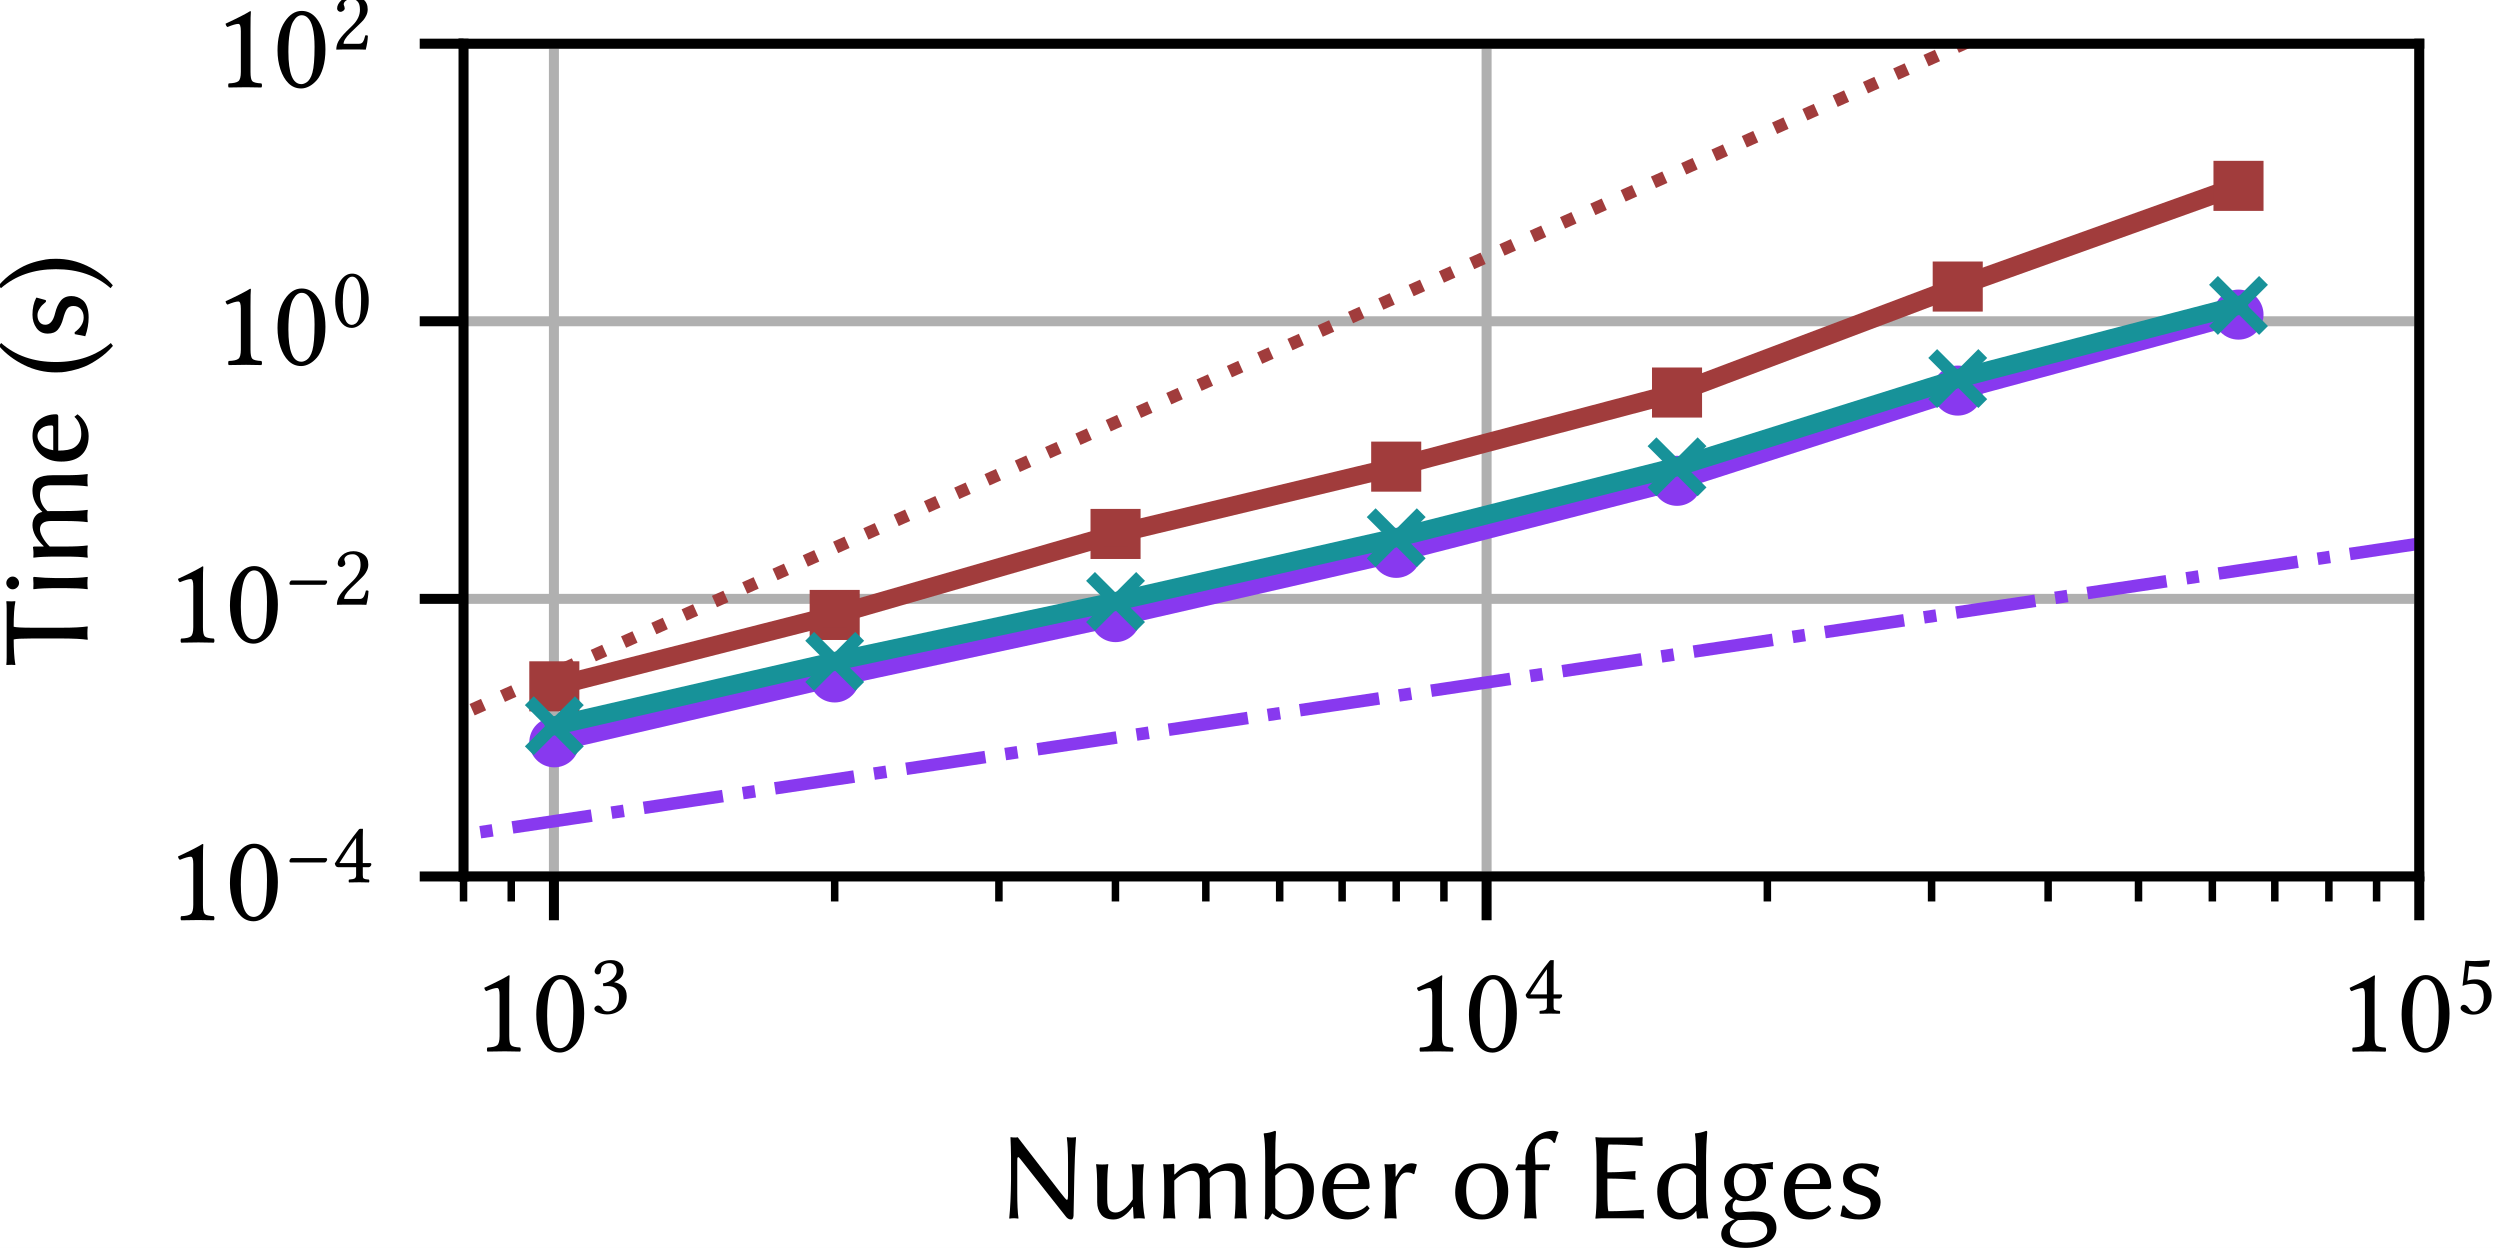
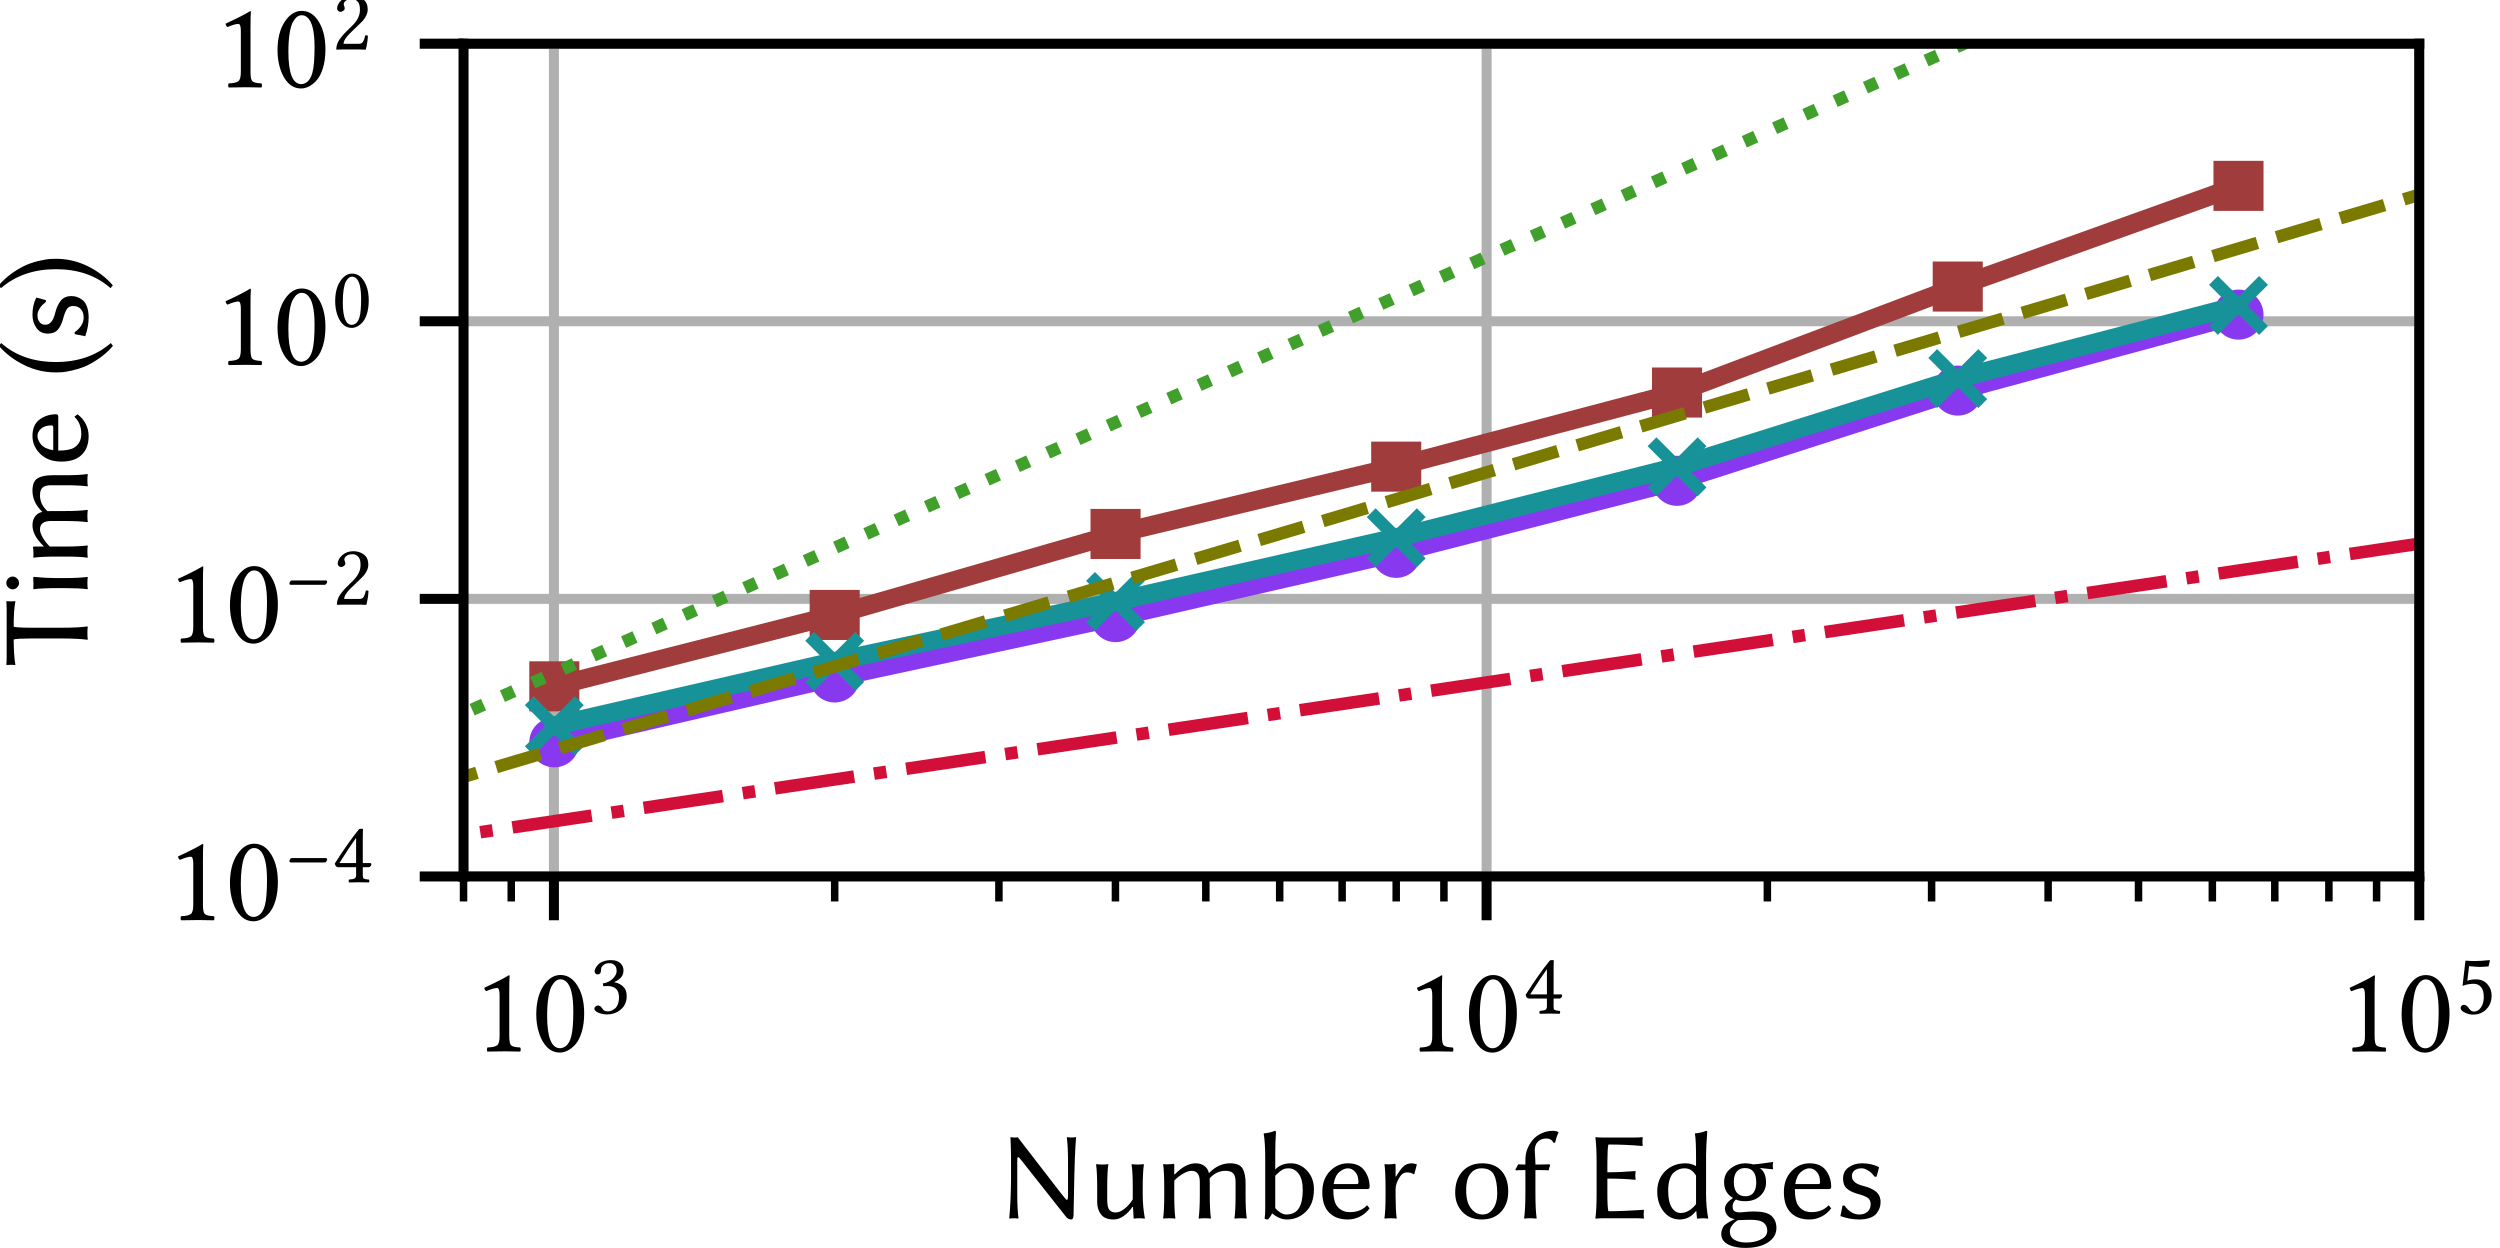
<svg xmlns="http://www.w3.org/2000/svg" xmlns:xlink="http://www.w3.org/1999/xlink" width="199.721pt" height="99.693pt" viewBox="0 0 199.721 99.693" version="1.1">
  <defs>
    <style type="text/css">*{stroke-linejoin: round; stroke-linecap: butt}</style>
  </defs>
  <g id="figure_1">
    <g id="patch_1">
      <path d="M 0 99.693  L 199.721 99.693  L 199.721 -0  L 0 -0  z " style="fill: #ffffff" />
    </g>
    <g id="axes_1">
      <g id="patch_2">
        <path d="M 37.031 70.019  L 193.271 70.019  L 193.271 3.491  L 37.031 3.491  z " style="fill: #ffffff" />
      </g>
      <g id="matplotlib.axis_1">
        <g id="xtick_1">
          <g id="line2d_1">
-             <path d="M 44.252 70.019  L 44.252 3.491  " clip-path="url(#pcf38dfd677)" style="fill: none; stroke: #b0b0b0; stroke-width: 0.8; stroke-linecap: square" />
+             <path d="M 44.252 70.019  L 44.252 3.491  " clip-path="url(#p98408d065e)" style="fill: none; stroke: #b0b0b0; stroke-width: 0.8; stroke-linecap: square" />
          </g>
          <g id="line2d_2">
            <defs>
-               <path id="m466ecb77aa" d="M 0 0  L 0 3.5  " style="stroke: #000000; stroke-width: 0.8" />
+               <path id="m0fe69862a0" d="M 0 0  L 0 3.5  " style="stroke: #000000; stroke-width: 0.8" />
            </defs>
            <g>
-               <use xlink:href="#m466ecb77aa" x="44.252" y="70.019" style="stroke: #000000; stroke-width: 0.8" />
+               <use xlink:href="#m0fe69862a0" x="44.252" y="70.019" style="stroke: #000000; stroke-width: 0.8" />
            </g>
          </g>
          <g id="text_1">
            <g transform="translate(37.80198 84.00222) scale(0.1 -0.1)">
              <defs>
                <path id="LinLibertine-31" d="M 1844 781  Q 1844 397 1942 305  Q 2041 213 2400 197  Q 2431 166 2431 89  Q 2431 13 2400 -13  Q 1759 0 1619 0  Q 1356 0 728 -13  Q 703 13 703 89  Q 703 166 728 197  Q 1100 209 1225 309  Q 1350 409 1350 781  L 1350 2869  Q 1350 3241 1222 3238  Q 1050 3238 666 3078  Q 588 3128 569 3250  Q 1466 3666 1825 3891  Q 1863 3891 1863 3859  Q 1844 3713 1844 3003  L 1844 781  z " transform="scale(0.015625)" />
                <path id="LinLibertine-30" d="M 1484 3681  Q 1363 3681 1255 3603  Q 1147 3525 1040 3340  Q 934 3156 870 2762  Q 806 2369 806 1813  Q 806 163 1466 159  Q 1522 159 1586 178  Q 1650 197 1737 251  Q 1825 306 1904 431  Q 1984 556 2034 744  Q 2144 1141 2144 2059  Q 2144 3256 1772 3572  Q 1650 3681 1484 3681  z M 1459 -63  Q 1078 -63 809 206  Q 547 466 398 916  Q 250 1366 250 1881  Q 250 2791 617 3347  Q 984 3903 1484 3903  Q 1953 3903 2266 3488  Q 2700 2913 2700 1941  Q 2700 1409 2578 998  Q 2456 588 2262 367  Q 2069 147 1862 42  Q 1656 -63 1459 -63  z " transform="scale(0.015625)" />
                <path id="LinLibertine-33" d="M 1375 3681  Q 1259 3681 1139 3648  Q 1019 3616 894 3497  Q 769 3378 769 3194  Q 769 2863 519 2859  Q 416 2859 358 2931  Q 300 3003 300 3078  Q 300 3175 361 3300  Q 422 3425 550 3569  Q 678 3713 931 3808  Q 1184 3903 1509 3903  Q 1963 3903 2209 3653  Q 2409 3450 2409 3147  Q 2409 2878 2259 2676  Q 2109 2475 1734 2297  L 1741 2284  Q 2100 2228 2372 1984  Q 2644 1741 2644 1275  Q 2644 666 2220 301  Q 1797 -63 1203 -63  Q 884 -63 582 60  Q 281 184 281 366  Q 281 444 367 516  Q 453 588 550 588  Q 703 588 825 422  Q 831 416 854 381  Q 878 347 887 333  Q 897 319 919 291  Q 941 263 959 250  Q 978 238 1014 214  Q 1050 191 1087 181  Q 1125 172 1176 165  Q 1228 159 1288 159  Q 1391 159 1508 204  Q 1625 250 1762 348  Q 1900 447 1990 665  Q 2081 884 2081 1184  Q 2081 2009 1241 2009  Q 1044 2009 934 1997  L 903 2203  Q 1347 2266 1628 2548  Q 1909 2831 1909 3103  Q 1909 3394 1756 3537  Q 1603 3681 1375 3681  z " transform="scale(0.015625)" />
              </defs>
              <use xlink:href="#LinLibertine-31" transform="translate(0 0.134375)" />
              <use xlink:href="#LinLibertine-30" transform="translate(46.48438 0.134375)" />
              <use xlink:href="#LinLibertine-33" transform="translate(93.72316 30.31094) scale(0.7)" />
            </g>
          </g>
        </g>
        <g id="xtick_2">
          <g id="line2d_3">
-             <path d="M 118.762 70.019  L 118.762 3.491  " clip-path="url(#pcf38dfd677)" style="fill: none; stroke: #b0b0b0; stroke-width: 0.8; stroke-linecap: square" />
+             <path d="M 118.762 70.019  L 118.762 3.491  " clip-path="url(#p98408d065e)" style="fill: none; stroke: #b0b0b0; stroke-width: 0.8; stroke-linecap: square" />
          </g>
          <g id="line2d_4">
            <g>
-               <use xlink:href="#m466ecb77aa" x="118.762" y="70.019" style="stroke: #000000; stroke-width: 0.8" />
+               <use xlink:href="#m0fe69862a0" x="118.762" y="70.019" style="stroke: #000000; stroke-width: 0.8" />
            </g>
          </g>
          <g id="text_2">
            <g transform="translate(112.3116 84.00222) scale(0.1 -0.1)">
              <defs>
                <path id="LinLibertine-34" d="M 1734 3244  Q 1247 2578 513 1403  L 1734 1403  L 1734 3244  z M 2753 1403  Q 2850 1403 2847 1300  Q 2847 1244 2786 1172  Q 2725 1100 2663 1100  L 2222 1100  L 2222 513  Q 2222 409 2237 348  Q 2253 288 2320 259  Q 2388 231 2425 225  Q 2463 219 2603 203  Q 2647 197 2669 197  Q 2700 166 2700 89  Q 2700 13 2669 -13  Q 2259 0 1972 0  Q 1625 0 1216 -13  Q 1191 13 1191 89  Q 1191 166 1216 197  Q 1559 222 1644 291  Q 1734 363 1734 513  L 1734 1100  L 428 1100  Q 231 1100 178 1369  Q 1169 2925 1913 3834  Q 1969 3906 2016 3903  L 2222 3903  L 2234 3891  Q 2222 3834 2222 3272  L 2222 1403  L 2753 1403  z " transform="scale(0.015625)" />
              </defs>
              <use xlink:href="#LinLibertine-31" transform="translate(0 0.101562)" />
              <use xlink:href="#LinLibertine-30" transform="translate(46.48438 0.101562)" />
              <use xlink:href="#LinLibertine-34" transform="translate(93.72316 30.27812) scale(0.7)" />
            </g>
          </g>
        </g>
        <g id="xtick_3">
          <g id="line2d_5">
-             <path d="M 193.271 70.019  L 193.271 3.491  " clip-path="url(#pcf38dfd677)" style="fill: none; stroke: #b0b0b0; stroke-width: 0.8; stroke-linecap: square" />
+             <path d="M 193.271 70.019  L 193.271 3.491  " clip-path="url(#p98408d065e)" style="fill: none; stroke: #b0b0b0; stroke-width: 0.8; stroke-linecap: square" />
          </g>
          <g id="line2d_6">
            <g>
-               <use xlink:href="#m466ecb77aa" x="193.271" y="70.019" style="stroke: #000000; stroke-width: 0.8" />
+               <use xlink:href="#m0fe69862a0" x="193.271" y="70.019" style="stroke: #000000; stroke-width: 0.8" />
            </g>
          </g>
          <g id="text_3">
            <g transform="translate(186.8212 84.00222) scale(0.1 -0.1)">
              <defs>
                <path id="LinLibertine-35" d="M 2041 1209  Q 2041 1709 1836 1945  Q 1631 2181 1300 2181  Q 897 2181 488 2028  L 703 3872  Q 1075 3841 1394 3841  Q 1778 3841 2444 3909  L 2491 3884  L 2388 3450  Q 1997 3413 1716 3413  Q 1497 3413 966 3469  L 838 2400  Q 1100 2503 1466 2503  Q 1984 2503 2298 2158  Q 2613 1813 2613 1325  Q 2613 716 2231 322  Q 1850 -72 1253 -72  Q 959 -72 653 76  Q 347 225 347 409  Q 347 506 420 576  Q 494 647 588 647  Q 759 647 916 441  Q 922 428 953 387  Q 984 347 998 326  Q 1013 306 1044 275  Q 1075 244 1100 228  Q 1125 213 1164 189  Q 1203 166 1245 159  Q 1288 153 1338 153  Q 1631 153 1836 458  Q 2041 763 2041 1209  z " transform="scale(0.015625)" />
              </defs>
              <use xlink:href="#LinLibertine-31" transform="translate(0 0.06875)" />
              <use xlink:href="#LinLibertine-30" transform="translate(46.48438 0.06875)" />
              <use xlink:href="#LinLibertine-35" transform="translate(93.72316 30.24531) scale(0.7)" />
            </g>
          </g>
        </g>
        <g id="xtick_4">
          <g id="line2d_7">
            <defs>
-               <path id="m921c4e0aee" d="M 0 0  L 0 2  " style="stroke: #000000; stroke-width: 0.6" />
+               <path id="me99f7e8162" d="M 0 0  L 0 2  " style="stroke: #000000; stroke-width: 0.6" />
            </defs>
            <g>
-               <use xlink:href="#m921c4e0aee" x="37.031" y="70.019" style="stroke: #000000; stroke-width: 0.6" />
+               <use xlink:href="#me99f7e8162" x="37.031" y="70.019" style="stroke: #000000; stroke-width: 0.6" />
            </g>
          </g>
        </g>
        <g id="xtick_5">
          <g id="line2d_8">
            <g>
-               <use xlink:href="#m921c4e0aee" x="40.843" y="70.019" style="stroke: #000000; stroke-width: 0.6" />
+               <use xlink:href="#me99f7e8162" x="40.843" y="70.019" style="stroke: #000000; stroke-width: 0.6" />
            </g>
          </g>
        </g>
        <g id="xtick_6">
          <g id="line2d_9">
            <g>
-               <use xlink:href="#m921c4e0aee" x="66.682" y="70.019" style="stroke: #000000; stroke-width: 0.6" />
+               <use xlink:href="#me99f7e8162" x="66.682" y="70.019" style="stroke: #000000; stroke-width: 0.6" />
            </g>
          </g>
        </g>
        <g id="xtick_7">
          <g id="line2d_10">
            <g>
-               <use xlink:href="#m921c4e0aee" x="79.802" y="70.019" style="stroke: #000000; stroke-width: 0.6" />
+               <use xlink:href="#me99f7e8162" x="79.802" y="70.019" style="stroke: #000000; stroke-width: 0.6" />
            </g>
          </g>
        </g>
        <g id="xtick_8">
          <g id="line2d_11">
            <g>
-               <use xlink:href="#m921c4e0aee" x="89.111" y="70.019" style="stroke: #000000; stroke-width: 0.6" />
+               <use xlink:href="#me99f7e8162" x="89.111" y="70.019" style="stroke: #000000; stroke-width: 0.6" />
            </g>
          </g>
        </g>
        <g id="xtick_9">
          <g id="line2d_12">
            <g>
-               <use xlink:href="#m921c4e0aee" x="96.332" y="70.019" style="stroke: #000000; stroke-width: 0.6" />
+               <use xlink:href="#me99f7e8162" x="96.332" y="70.019" style="stroke: #000000; stroke-width: 0.6" />
            </g>
          </g>
        </g>
        <g id="xtick_10">
          <g id="line2d_13">
            <g>
-               <use xlink:href="#m921c4e0aee" x="102.232" y="70.019" style="stroke: #000000; stroke-width: 0.6" />
+               <use xlink:href="#me99f7e8162" x="102.232" y="70.019" style="stroke: #000000; stroke-width: 0.6" />
            </g>
          </g>
        </g>
        <g id="xtick_11">
          <g id="line2d_14">
            <g>
-               <use xlink:href="#m921c4e0aee" x="107.22" y="70.019" style="stroke: #000000; stroke-width: 0.6" />
+               <use xlink:href="#me99f7e8162" x="107.22" y="70.019" style="stroke: #000000; stroke-width: 0.6" />
            </g>
          </g>
        </g>
        <g id="xtick_12">
          <g id="line2d_15">
            <g>
-               <use xlink:href="#m921c4e0aee" x="111.541" y="70.019" style="stroke: #000000; stroke-width: 0.6" />
+               <use xlink:href="#me99f7e8162" x="111.541" y="70.019" style="stroke: #000000; stroke-width: 0.6" />
            </g>
          </g>
        </g>
        <g id="xtick_13">
          <g id="line2d_16">
            <g>
-               <use xlink:href="#m921c4e0aee" x="115.352" y="70.019" style="stroke: #000000; stroke-width: 0.6" />
+               <use xlink:href="#me99f7e8162" x="115.352" y="70.019" style="stroke: #000000; stroke-width: 0.6" />
            </g>
          </g>
        </g>
        <g id="xtick_14">
          <g id="line2d_17">
            <g>
-               <use xlink:href="#m921c4e0aee" x="141.191" y="70.019" style="stroke: #000000; stroke-width: 0.6" />
+               <use xlink:href="#me99f7e8162" x="141.191" y="70.019" style="stroke: #000000; stroke-width: 0.6" />
            </g>
          </g>
        </g>
        <g id="xtick_15">
          <g id="line2d_18">
            <g>
-               <use xlink:href="#m921c4e0aee" x="154.312" y="70.019" style="stroke: #000000; stroke-width: 0.6" />
+               <use xlink:href="#me99f7e8162" x="154.312" y="70.019" style="stroke: #000000; stroke-width: 0.6" />
            </g>
          </g>
        </g>
        <g id="xtick_16">
          <g id="line2d_19">
            <g>
-               <use xlink:href="#m921c4e0aee" x="163.621" y="70.019" style="stroke: #000000; stroke-width: 0.6" />
+               <use xlink:href="#me99f7e8162" x="163.621" y="70.019" style="stroke: #000000; stroke-width: 0.6" />
            </g>
          </g>
        </g>
        <g id="xtick_17">
          <g id="line2d_20">
            <g>
-               <use xlink:href="#m921c4e0aee" x="170.842" y="70.019" style="stroke: #000000; stroke-width: 0.6" />
+               <use xlink:href="#me99f7e8162" x="170.842" y="70.019" style="stroke: #000000; stroke-width: 0.6" />
            </g>
          </g>
        </g>
        <g id="xtick_18">
          <g id="line2d_21">
            <g>
-               <use xlink:href="#m921c4e0aee" x="176.741" y="70.019" style="stroke: #000000; stroke-width: 0.6" />
+               <use xlink:href="#me99f7e8162" x="176.741" y="70.019" style="stroke: #000000; stroke-width: 0.6" />
            </g>
          </g>
        </g>
        <g id="xtick_19">
          <g id="line2d_22">
            <g>
-               <use xlink:href="#m921c4e0aee" x="181.73" y="70.019" style="stroke: #000000; stroke-width: 0.6" />
+               <use xlink:href="#me99f7e8162" x="181.73" y="70.019" style="stroke: #000000; stroke-width: 0.6" />
            </g>
          </g>
        </g>
        <g id="xtick_20">
          <g id="line2d_23">
            <g>
-               <use xlink:href="#m921c4e0aee" x="186.051" y="70.019" style="stroke: #000000; stroke-width: 0.6" />
+               <use xlink:href="#me99f7e8162" x="186.051" y="70.019" style="stroke: #000000; stroke-width: 0.6" />
            </g>
          </g>
        </g>
        <g id="xtick_21">
          <g id="line2d_24">
            <g>
-               <use xlink:href="#m921c4e0aee" x="189.862" y="70.019" style="stroke: #000000; stroke-width: 0.6" />
+               <use xlink:href="#me99f7e8162" x="189.862" y="70.019" style="stroke: #000000; stroke-width: 0.6" />
            </g>
          </g>
        </g>
        <g id="text_4">
          <g transform="translate(79.645 97.32409) scale(0.1 -0.1)">
            <defs>
              <path id="LinBiolinum-4e" d="M 691 4128  L 703 4147  Q 753 4128 972 4128  Q 972 4128 1063 4141  L 3256 1300  Q 3513 969 3559 947  Q 3606 925 3622 1006  Q 3631 1053 3634 1141  L 3634 2847  Q 3634 3672 3572 4128  L 3584 4147  Q 3700 4128 3808 4128  Q 3916 4128 4031 4147  L 4044 4128  Q 4006 3628 3984 3081  Q 3963 2534 3956 2173  Q 3950 1813 3936 1147  Q 3922 481 3916 134  Q 3903 -63 3794 -63  Q 3634 -63 3519 91  L 1288 2913  Q 1191 3041 1145 3089  Q 1100 3138 1072 3120  Q 1044 3103 1041 3039  Q 1038 2975 1038 2809  L 1038 1281  Q 1038 456 1100 0  L 1088 -19  Q 972 0 864 0  Q 756 0 641 -19  L 628 0  Q 706 744 720 1991  Q 734 3238 691 4128  z " transform="scale(0.015625)" />
              <path id="LinBiolinum-75" d="M 2338 588  Q 2159 313 1901 125  Q 1644 -63 1369 -63  Q 928 -63 729 192  Q 531 447 531 825  L 531 1594  Q 531 2338 475 2747  L 488 2766  Q 603 2747 787 2747  Q 972 2747 1088 2766  L 1100 2747  Q 1044 2363 1044 1594  L 1044 959  Q 1044 556 1156 425  Q 1269 294 1472 294  Q 1697 294 1942 495  Q 2188 697 2350 966  L 2350 1594  Q 2350 2322 2291 2747  L 2303 2766  Q 2419 2747 2605 2747  Q 2791 2747 2906 2766  L 2919 2747  Q 2863 2363 2859 1594  L 2859 1228  Q 2859 581 2969 0  L 2956 -19  Q 2828 0 2672 0  Q 2566 0 2419 -19  Q 2394 -19 2394 0  L 2363 569  L 2338 588  z " transform="scale(0.015625)" />
              <path id="LinBiolinum-6d" d="M 1038 2253  L 1056 2234  Q 1600 2809 2131 2809  Q 2400 2809 2583 2671  Q 2766 2534 2809 2303  Q 3291 2809 3891 2809  Q 4366 2809 4525 2550  Q 4684 2291 4684 1791  L 4684 1153  Q 4684 409 4744 0  L 4728 -19  Q 4613 0 4428 0  Q 4244 0 4128 -19  L 4116 0  Q 4172 391 4172 1153  L 4172 1856  Q 4172 2169 4050 2297  Q 3928 2425 3659 2425  Q 3191 2425 2847 2041  Q 2853 1963 2853 1797  L 2853 1153  Q 2853 409 2913 0  L 2900 -19  Q 2784 0 2598 0  Q 2413 0 2297 -19  L 2284 0  Q 2341 391 2344 1153  L 2344 1856  Q 2344 2425 1919 2425  Q 1747 2425 1503 2287  Q 1259 2150 1038 1925  L 1038 1153  Q 1038 409 1094 0  L 1081 -19  Q 966 0 780 0  Q 594 0 481 -19  L 469 0  Q 525 391 525 1153  L 525 1503  Q 525 2388 469 2747  L 481 2766  Q 763 2741 997 2784  Q 1034 2784 1038 2719  L 1038 2253  z " transform="scale(0.015625)" />
              <path id="LinBiolinum-62" d="M 1038 519  Q 1141 391 1300 291  Q 1459 191 1600 191  Q 2041 191 2242 505  Q 2444 819 2444 1434  Q 2444 1997 2236 2275  Q 2028 2553 1709 2553  Q 1525 2553 1383 2467  Q 1241 2381 1038 2175  L 1038 519  z M 1038 3200  L 1038 2491  Q 1331 2809 1838 2809  Q 2319 2809 2667 2431  Q 3016 2053 3016 1484  Q 3016 728 2602 332  Q 2188 -63 1638 -63  Q 1247 -63 884 250  Q 781 59 672 -63  Q 544 -63 494 -13  Q 525 153 525 469  L 525 3084  Q 525 3891 447 4319  L 459 4341  Q 747 4359 1019 4469  Q 1075 4469 1075 4403  Q 1038 3903 1038 3200  z " transform="scale(0.015625)" />
              <path id="LinBiolinum-65" d="M 800 1747  L 1978 1747  Q 2069 1747 2069 1838  Q 2069 2178 1905 2365  Q 1741 2553 1530 2553  Q 1319 2553 1095 2370  Q 872 2188 800 1747  z M 2509 666  L 2638 506  Q 2453 250 2158 93  Q 1863 -63 1522 -63  Q 856 -63 506 359  Q 219 706 219 1338  Q 219 2009 612 2409  Q 1006 2809 1528 2809  Q 2103 2809 2370 2445  Q 2638 2081 2638 1600  Q 2638 1491 2522 1491  L 781 1491  Q 781 922 934 678  Q 1166 313 1631 313  Q 2184 313 2509 666  z " transform="scale(0.015625)" />
              <path id="LinBiolinum-72" d="M 1069 2138  L 1088 2125  Q 1313 2509 1481 2659  Q 1650 2809 1900 2809  Q 1978 2809 2131 2766  L 2156 2741  L 2028 2266  L 1978 2253  Q 1881 2344 1644 2344  Q 1431 2344 1288 2119  Q 1069 1788 1069 1484  L 1069 1153  Q 1069 438 1125 0  L 1113 -19  Q 997 0 812 0  Q 628 0 513 -19  L 500 0  Q 556 397 556 1153  L 556 1503  Q 556 2388 500 2747  L 513 2766  Q 794 2741 1031 2784  Q 1069 2784 1069 2719  L 1069 2138  z " transform="scale(0.015625)" />
              <path id="LinBiolinum-20" transform="scale(0.015625)" />
              <path id="LinBiolinum-6f" d="M 244 1313  Q 244 1991 620 2400  Q 997 2809 1625 2809  Q 2266 2809 2611 2421  Q 2956 2034 2956 1369  Q 2956 728 2592 332  Q 2228 -63 1600 -63  Q 978 -63 611 328  Q 244 719 244 1313  z M 1581 2553  Q 1300 2553 1117 2381  Q 934 2209 870 1968  Q 806 1728 806 1422  Q 806 1134 870 878  Q 934 622 1139 406  Q 1344 191 1656 191  Q 1975 191 2184 492  Q 2394 794 2394 1253  Q 2394 1900 2225 2226  Q 2056 2553 1581 2553  z " transform="scale(0.015625)" />
              <path id="LinBiolinum-66" d="M 634 2747  L 634 2994  Q 634 3531 984 3975  Q 1163 4206 1448 4337  Q 1734 4469 2034 4469  Q 2219 4469 2322 4403  L 2328 4384  Q 2231 4194 2150 3859  L 2081 3853  Q 1959 4078 1709 4078  Q 1434 4078 1273 3914  Q 1113 3750 1113 3481  Q 1113 3438 1130 3184  Q 1147 2931 1147 2803  L 1147 2747  L 1422 2747  Q 1600 2747 1869 2759  L 1900 2713  Q 1850 2584 1825 2450  Q 1697 2463 1363 2463  L 1147 2463  L 1147 1275  Q 1147 431 1209 0  L 1197 -19  Q 1081 0 889 0  Q 697 0 581 -19  L 569 0  Q 631 403 634 1275  L 634 2463  L 628 2463  Q 334 2463 153 2450  L 122 2497  Q 213 2638 263 2759  Q 359 2747 634 2747  z " transform="scale(0.015625)" />
              <path id="LinBiolinum-45" d="M 1216 1281  Q 1216 531 1269 359  Q 1653 359 2103 378  Q 2553 397 2813 416  L 3072 434  L 3084 409  Q 3072 306 3072 197  Q 3072 178 3084 0  L 3072 -19  Q 2919 0 2688 0  L 941 0  L 609 -19  L 603 0  Q 666 434 666 1281  L 666 2847  Q 666 3672 603 4128  L 616 4147  Q 725 4128 941 4128  L 2625 4128  Q 2856 4128 3009 4147  L 3022 4128  Q 3009 3950 3009 3886  Q 3009 3822 3022 3719  L 3009 3694  Q 2125 3772 1269 3769  Q 1219 3597 1216 2847  L 1216 2350  Q 1888 2350 2644 2413  L 2663 2394  Q 2644 2303 2644 2189  Q 2644 2075 2663 1984  L 2644 1966  Q 2009 2028 1216 2028  L 1216 1281  z " transform="scale(0.015625)" />
              <path id="LinBiolinum-64" d="M 2309 722  L 2309 2181  Q 2188 2372 2053 2462  Q 1919 2553 1703 2553  Q 1569 2553 1441 2504  Q 1313 2456 1178 2345  Q 1044 2234 964 1993  Q 884 1753 884 1416  Q 884 847 1062 558  Q 1241 269 1522 269  Q 1950 269 2309 722  z M 2309 372  Q 1969 -63 1484 -63  Q 972 -63 648 350  Q 325 763 325 1363  Q 325 2009 733 2409  Q 1141 2809 1772 2809  Q 2059 2809 2309 2669  L 2309 3084  Q 2309 4000 2253 4319  L 2266 4341  Q 2553 4359 2822 4469  Q 2878 4469 2881 4403  Q 2825 3694 2822 3200  L 2822 1228  Q 2822 581 2931 0  L 2919 -19  Q 2791 0 2634 0  Q 2559 0 2413 -19  Q 2356 -19 2356 0  L 2322 372  L 2309 372  z " transform="scale(0.015625)" />
              <path id="LinBiolinum-67" d="M 647 -666  Q 647 -966 886 -1103  Q 1125 -1241 1484 -1241  Q 1925 -1241 2242 -1081  Q 2559 -922 2559 -647  Q 2559 -334 2309 -184  Q 2125 -75 1631 -78  Q 1600 -78 1386 -87  Q 1172 -97 1063 -97  Q 891 -194 769 -353  Q 647 -513 647 -666  z M 2497 1825  Q 2497 1428 2205 1150  Q 1913 872 1434 872  Q 1128 872 959 959  Q 788 813 788 603  Q 788 419 886 359  Q 984 300 1159 300  Q 1166 300 1344 313  Q 1588 344 1856 347  Q 2509 347 2759 134  Q 3028 -97 3028 -500  Q 3028 -953 2598 -1234  Q 2169 -1516 1434 -1516  Q 891 -1516 548 -1334  Q 206 -1153 206 -794  Q 206 -597 353 -372  Q 634 -153 897 -47  Q 650 -3 523 147  Q 397 297 397 506  Q 397 756 806 1038  Q 353 1300 353 1838  Q 353 2284 689 2546  Q 1025 2809 1441 2809  Q 1656 2809 1831 2753  Q 2103 2769 2422 2817  Q 2741 2866 2841 2875  L 2859 2853  Q 2841 2763 2841 2688  Q 2841 2613 2859 2522  L 2841 2503  Q 2244 2566 2175 2569  Q 2497 2356 2497 1825  z M 1997 1819  Q 1997 2569 1416 2566  Q 1141 2566 995 2380  Q 850 2194 850 1869  Q 850 1125 1453 1125  Q 1728 1125 1862 1315  Q 1997 1506 1997 1819  z " transform="scale(0.015625)" />
              <path id="LinBiolinum-73" d="M 319 647  L 416 653  Q 747 194 1172 191  Q 1434 191 1596 333  Q 1759 475 1759 722  Q 1759 941 1603 1047  Q 1447 1153 1113 1241  Q 753 1338 550 1511  Q 347 1684 347 2028  Q 347 2400 634 2604  Q 922 2809 1313 2809  Q 1806 2809 2175 2619  L 2188 2597  L 2059 2125  L 1972 2119  Q 1850 2259 1792 2320  Q 1734 2381 1587 2467  Q 1441 2553 1288 2553  Q 1075 2553 937 2448  Q 800 2344 800 2150  Q 800 1791 1394 1650  Q 1791 1553 2028 1362  Q 2266 1172 2266 813  Q 2266 666 2217 525  Q 2169 384 2058 243  Q 1947 103 1719 20  Q 1491 -63 1178 -63  Q 703 -63 213 109  L 319 647  z " transform="scale(0.015625)" />
            </defs>
            <use xlink:href="#LinBiolinum-4e" />
            <use xlink:href="#LinBiolinum-75" transform="translate(71.77734 0)" />
            <use xlink:href="#LinBiolinum-6d" transform="translate(125.4395 0)" />
            <use xlink:href="#LinBiolinum-62" transform="translate(206.1035 0)" />
            <use xlink:href="#LinBiolinum-65" transform="translate(256.4941 0)" />
            <use xlink:href="#LinBiolinum-72" transform="translate(301.7578 0)" />
            <use xlink:href="#LinBiolinum-20" transform="translate(337.2559 0)" />
            <use xlink:href="#LinBiolinum-6f" transform="translate(362.2559 0)" />
            <use xlink:href="#LinBiolinum-66" transform="translate(412.2559 0)" />
            <use xlink:href="#LinBiolinum-20" transform="translate(443.6523 0)" />
            <use xlink:href="#LinBiolinum-45" transform="translate(468.6523 0)" />
            <use xlink:href="#LinBiolinum-64" transform="translate(522.4121 0)" />
            <use xlink:href="#LinBiolinum-67" transform="translate(575.3906 0)" />
            <use xlink:href="#LinBiolinum-65" transform="translate(625.2441 0)" />
            <use xlink:href="#LinBiolinum-73" transform="translate(670.5078 0)" />
          </g>
        </g>
      </g>
      <g id="matplotlib.axis_2">
        <g id="ytick_1">
          <g id="line2d_25">
-             <path d="M 37.031 70.019  L 193.271 70.019  " clip-path="url(#pcf38dfd677)" style="fill: none; stroke: #b0b0b0; stroke-width: 0.8; stroke-linecap: square" />
+             <path d="M 37.031 70.019  L 193.271 70.019  " clip-path="url(#p98408d065e)" style="fill: none; stroke: #b0b0b0; stroke-width: 0.8; stroke-linecap: square" />
          </g>
          <g id="line2d_26">
            <defs>
-               <path id="md00822dd51" d="M 0 0  L -3.5 0  " style="stroke: #000000; stroke-width: 0.8" />
+               <path id="mc20bcee9ce" d="M 0 0  L -3.5 0  " style="stroke: #000000; stroke-width: 0.8" />
            </defs>
            <g>
-               <use xlink:href="#md00822dd51" x="37.031" y="70.019" style="stroke: #000000; stroke-width: 0.8" />
+               <use xlink:href="#mc20bcee9ce" x="37.031" y="70.019" style="stroke: #000000; stroke-width: 0.8" />
            </g>
          </g>
          <g id="text_5">
            <g transform="translate(13.33125 73.51081) scale(0.1 -0.1)">
              <defs>
                <path id="LinLibertine-2212" d="M 2963 1447  L 481 1447  Q 384 1447 384 1550  Q 384 1622 436 1694  Q 488 1766 544 1766  L 3047 1766  Q 3138 1766 3138 1656  Q 3138 1606 3078 1526  Q 3019 1447 2963 1447  z " transform="scale(0.015625)" />
              </defs>
              <use xlink:href="#LinLibertine-31" transform="translate(0 0.101562)" />
              <use xlink:href="#LinLibertine-30" transform="translate(46.48438 0.101562)" />
              <use xlink:href="#LinLibertine-2212" transform="translate(93.72316 30.27812) scale(0.7)" />
              <use xlink:href="#LinLibertine-34" transform="translate(132.2095 30.27812) scale(0.7)" />
            </g>
          </g>
        </g>
        <g id="ytick_2">
          <g id="line2d_27">
-             <path d="M 37.031 47.843  L 193.271 47.843  " clip-path="url(#pcf38dfd677)" style="fill: none; stroke: #b0b0b0; stroke-width: 0.8; stroke-linecap: square" />
+             <path d="M 37.031 47.843  L 193.271 47.843  " clip-path="url(#p98408d065e)" style="fill: none; stroke: #b0b0b0; stroke-width: 0.8; stroke-linecap: square" />
          </g>
          <g id="line2d_28">
            <g>
-               <use xlink:href="#md00822dd51" x="37.031" y="47.843" style="stroke: #000000; stroke-width: 0.8" />
+               <use xlink:href="#mc20bcee9ce" x="37.031" y="47.843" style="stroke: #000000; stroke-width: 0.8" />
            </g>
          </g>
          <g id="text_6">
            <g transform="translate(13.33125 51.33481) scale(0.1 -0.1)">
              <defs>
                <path id="LinLibertine-32" d="M 391 2994  Q 391 3313 717 3608  Q 1044 3903 1544 3903  Q 1978 3903 2301 3658  Q 2625 3413 2625 2931  Q 2625 2700 2528 2495  Q 2431 2291 2320 2159  Q 2209 2028 1984 1813  L 1338 1191  Q 863 716 863 416  L 2003 416  Q 2175 416 2272 550  Q 2369 684 2450 1031  Q 2572 1056 2638 997  Q 2625 550 2484 -13  Q 2191 0 1984 0  L 863 0  L 331 -13  Q 331 294 476 578  Q 622 863 1063 1313  L 1538 1778  Q 2063 2309 2059 2906  Q 2059 3322 1890 3501  Q 1722 3681 1503 3681  Q 1184 3681 1028 3559  Q 872 3438 872 3291  Q 872 3259 897 3201  Q 922 3144 922 3138  Q 947 3047 947 3003  Q 947 2906 842 2826  Q 738 2747 647 2747  Q 544 2747 467 2819  Q 391 2891 391 2994  z " transform="scale(0.015625)" />
              </defs>
              <use xlink:href="#LinLibertine-31" transform="translate(0 0.134375)" />
              <use xlink:href="#LinLibertine-30" transform="translate(46.48438 0.134375)" />
              <use xlink:href="#LinLibertine-2212" transform="translate(93.72316 30.31094) scale(0.7)" />
              <use xlink:href="#LinLibertine-32" transform="translate(132.2095 30.31094) scale(0.7)" />
            </g>
          </g>
        </g>
        <g id="ytick_3">
          <g id="line2d_29">
-             <path d="M 37.031 25.667  L 193.271 25.667  " clip-path="url(#pcf38dfd677)" style="fill: none; stroke: #b0b0b0; stroke-width: 0.8; stroke-linecap: square" />
+             <path d="M 37.031 25.667  L 193.271 25.667  " clip-path="url(#p98408d065e)" style="fill: none; stroke: #b0b0b0; stroke-width: 0.8; stroke-linecap: square" />
          </g>
          <g id="line2d_30">
            <g>
-               <use xlink:href="#md00822dd51" x="37.031" y="25.667" style="stroke: #000000; stroke-width: 0.8" />
+               <use xlink:href="#mc20bcee9ce" x="37.031" y="25.667" style="stroke: #000000; stroke-width: 0.8" />
            </g>
          </g>
          <g id="text_7">
            <g transform="translate(17.13125 29.15881) scale(0.1 -0.1)">
              <use xlink:href="#LinLibertine-31" transform="translate(0 0.134375)" />
              <use xlink:href="#LinLibertine-30" transform="translate(46.48438 0.134375)" />
              <use xlink:href="#LinLibertine-30" transform="translate(93.72316 30.31094) scale(0.7)" />
            </g>
          </g>
        </g>
        <g id="ytick_4">
          <g id="line2d_31">
-             <path d="M 37.031 3.491  L 193.271 3.491  " clip-path="url(#pcf38dfd677)" style="fill: none; stroke: #b0b0b0; stroke-width: 0.8; stroke-linecap: square" />
+             <path d="M 37.031 3.491  L 193.271 3.491  " clip-path="url(#p98408d065e)" style="fill: none; stroke: #b0b0b0; stroke-width: 0.8; stroke-linecap: square" />
          </g>
          <g id="line2d_32">
            <g>
-               <use xlink:href="#md00822dd51" x="37.031" y="3.491" style="stroke: #000000; stroke-width: 0.8" />
+               <use xlink:href="#mc20bcee9ce" x="37.031" y="3.491" style="stroke: #000000; stroke-width: 0.8" />
            </g>
          </g>
          <g id="text_8">
            <g transform="translate(17.13125 6.982813) scale(0.1 -0.1)">
              <use xlink:href="#LinLibertine-31" transform="translate(0 0.134375)" />
              <use xlink:href="#LinLibertine-30" transform="translate(46.48438 0.134375)" />
              <use xlink:href="#LinLibertine-32" transform="translate(93.72316 30.31094) scale(0.7)" />
            </g>
          </g>
        </g>
        <g id="text_9">
          <g transform="translate(6.982812 53.27728) rotate(-90) scale(0.1 -0.1)">
            <defs>
              <path id="LinBiolinum-54" d="M 1453 2847  Q 1453 3597 1403 3769  Q 1019 3769 695 3747  Q 372 3725 241 3703  L 109 3681  L 97 3706  Q 116 3853 97 4128  L 109 4147  Q 263 4128 494 4128  L 2963 4128  Q 3194 4128 3347 4147  L 3359 4128  Q 3341 3853 3359 3706  L 3347 3681  Q 2913 3772 2053 3769  Q 2003 3597 2003 2847  L 2003 1281  Q 2003 456 2069 0  L 2053 -19  Q 1938 0 1727 0  Q 1516 0 1403 -19  L 1388 0  Q 1450 434 1453 1281  L 1453 2847  z " transform="scale(0.015625)" />
              <path id="LinBiolinum-69" d="M 611 3594  Q 513 3694 513 3822  Q 513 3950 611 4048  Q 709 4147 837 4147  Q 966 4147 1066 4048  Q 1166 3950 1166 3822  Q 1166 3694 1066 3594  Q 966 3494 837 3494  Q 709 3494 611 3594  z M 575 1503  Q 575 2353 519 2747  L 531 2766  Q 806 2747 1088 2772  Q 1125 2772 1136 2762  Q 1147 2753 1147 2706  Q 1091 2169 1088 1606  L 1088 1153  Q 1088 456 1147 0  L 1131 -19  Q 1016 0 831 0  Q 647 0 531 -19  L 519 0  Q 575 434 575 1153  L 575 1503  z " transform="scale(0.015625)" />
              <path id="LinBiolinum-28" d="M 281 1613  Q 281 2469 659 3237  Q 1038 4006 1638 4525  L 1784 4409  Q 813 3316 813 1613  Q 813 -78 1784 -1197  L 1638 -1306  Q 1259 -981 987 -582  Q 716 -184 584 131  Q 453 447 376 797  Q 300 1147 290 1303  Q 281 1459 281 1613  z " transform="scale(0.015625)" />
              <path id="LinBiolinum-29" d="M 1638 1613  Q 1638 756 1261 -12  Q 884 -781 281 -1300  L 134 -1184  Q 1106 -91 1106 1613  Q 1106 3303 134 4422  L 281 4531  Q 659 4206 931 3809  Q 1203 3413 1334 3095  Q 1466 2778 1542 2429  Q 1619 2081 1628 1923  Q 1638 1766 1638 1613  z " transform="scale(0.015625)" />
            </defs>
            <use xlink:href="#LinBiolinum-54" />
            <use xlink:href="#LinBiolinum-69" transform="translate(53.95508 0)" />
            <use xlink:href="#LinBiolinum-6d" transform="translate(79.93164 0)" />
            <use xlink:href="#LinBiolinum-65" transform="translate(160.5957 0)" />
            <use xlink:href="#LinBiolinum-20" transform="translate(205.8594 0)" />
            <use xlink:href="#LinBiolinum-28" transform="translate(230.8594 0)" />
            <use xlink:href="#LinBiolinum-73" transform="translate(260.8398 0)" />
            <use xlink:href="#LinBiolinum-29" transform="translate(300.4395 0)" />
          </g>
        </g>
      </g>
      <g id="line2d_33">
-         <path d="M 44.284 59.303  L 66.682 54.12  L 89.119 49.3  L 111.541 44.168  L 133.975 38.412  L 156.4 31.204  L 178.83 25.134  " clip-path="url(#pcf38dfd677)" style="fill: none; stroke: #8839ef; stroke-width: 1.5; stroke-linecap: square" />
+         <path d="M 44.284 59.303  L 66.682 54.12  L 89.119 49.3  L 111.541 44.168  L 133.975 38.412  L 156.4 31.204  L 178.83 25.134  " clip-path="url(#p98408d065e)" style="fill: none; stroke: #8839ef; stroke-width: 1.5; stroke-linecap: square" />
        <defs>
-           <path id="m5d66198285" d="M 0 1.5  C 0.398 1.5 0.779 1.342 1.061 1.061  C 1.342 0.779 1.5 0.398 1.5 0  C 1.5 -0.398 1.342 -0.779 1.061 -1.061  C 0.779 -1.342 0.398 -1.5 0 -1.5  C -0.398 -1.5 -0.779 -1.342 -1.061 -1.061  C -1.342 -0.779 -1.5 -0.398 -1.5 0  C -1.5 0.398 -1.342 0.779 -1.061 1.061  C -0.779 1.342 -0.398 1.5 0 1.5  z " style="stroke: #8839ef" />
+           <path id="m4a4bb5b789" d="M 0 1.5  C 0.398 1.5 0.779 1.342 1.061 1.061  C 1.342 0.779 1.5 0.398 1.5 0  C 1.5 -0.398 1.342 -0.779 1.061 -1.061  C 0.779 -1.342 0.398 -1.5 0 -1.5  C -0.398 -1.5 -0.779 -1.342 -1.061 -1.061  C -1.342 -0.779 -1.5 -0.398 -1.5 0  C -1.5 0.398 -1.342 0.779 -1.061 1.061  C -0.779 1.342 -0.398 1.5 0 1.5  z " style="stroke: #8839ef" />
        </defs>
-         <g clip-path="url(#pcf38dfd677)">
-           <use xlink:href="#m5d66198285" x="44.284" y="59.303" style="fill: #8839ef; stroke: #8839ef" />
-           <use xlink:href="#m5d66198285" x="66.682" y="54.12" style="fill: #8839ef; stroke: #8839ef" />
-           <use xlink:href="#m5d66198285" x="89.119" y="49.3" style="fill: #8839ef; stroke: #8839ef" />
-           <use xlink:href="#m5d66198285" x="111.541" y="44.168" style="fill: #8839ef; stroke: #8839ef" />
-           <use xlink:href="#m5d66198285" x="133.975" y="38.412" style="fill: #8839ef; stroke: #8839ef" />
-           <use xlink:href="#m5d66198285" x="156.4" y="31.204" style="fill: #8839ef; stroke: #8839ef" />
-           <use xlink:href="#m5d66198285" x="178.83" y="25.134" style="fill: #8839ef; stroke: #8839ef" />
+         <g clip-path="url(#p98408d065e)">
+           <use xlink:href="#m4a4bb5b789" x="44.284" y="59.303" style="fill: #8839ef; stroke: #8839ef" />
+           <use xlink:href="#m4a4bb5b789" x="66.682" y="54.12" style="fill: #8839ef; stroke: #8839ef" />
+           <use xlink:href="#m4a4bb5b789" x="89.119" y="49.3" style="fill: #8839ef; stroke: #8839ef" />
+           <use xlink:href="#m4a4bb5b789" x="111.541" y="44.168" style="fill: #8839ef; stroke: #8839ef" />
+           <use xlink:href="#m4a4bb5b789" x="133.975" y="38.412" style="fill: #8839ef; stroke: #8839ef" />
+           <use xlink:href="#m4a4bb5b789" x="156.4" y="31.204" style="fill: #8839ef; stroke: #8839ef" />
+           <use xlink:href="#m4a4bb5b789" x="178.83" y="25.134" style="fill: #8839ef; stroke: #8839ef" />
        </g>
      </g>
      <g id="line2d_34">
-         <path d="M 44.284 54.83  L 66.682 49.127  L 89.119 42.656  L 111.541 37.279  L 133.975 31.359  L 156.4 22.892  L 178.83 14.848  " clip-path="url(#pcf38dfd677)" style="fill: none; stroke: #a13c3c; stroke-width: 1.5; stroke-linecap: square" />
+         <path d="M 44.284 54.83  L 66.682 49.127  L 89.119 42.656  L 111.541 37.279  L 133.975 31.359  L 156.4 22.892  L 178.83 14.848  " clip-path="url(#p98408d065e)" style="fill: none; stroke: #a13c3c; stroke-width: 1.5; stroke-linecap: square" />
        <defs>
-           <path id="m28028fe6b1" d="M -1.5 1.5  L 1.5 1.5  L 1.5 -1.5  L -1.5 -1.5  z " style="stroke: #a13c3c; stroke-linejoin: miter" />
+           <path id="m984d7990fe" d="M -1.5 1.5  L 1.5 1.5  L 1.5 -1.5  L -1.5 -1.5  z " style="stroke: #a13c3c; stroke-linejoin: miter" />
        </defs>
-         <g clip-path="url(#pcf38dfd677)">
-           <use xlink:href="#m28028fe6b1" x="44.284" y="54.83" style="fill: #a13c3c; stroke: #a13c3c; stroke-linejoin: miter" />
-           <use xlink:href="#m28028fe6b1" x="66.682" y="49.127" style="fill: #a13c3c; stroke: #a13c3c; stroke-linejoin: miter" />
-           <use xlink:href="#m28028fe6b1" x="89.119" y="42.656" style="fill: #a13c3c; stroke: #a13c3c; stroke-linejoin: miter" />
-           <use xlink:href="#m28028fe6b1" x="111.541" y="37.279" style="fill: #a13c3c; stroke: #a13c3c; stroke-linejoin: miter" />
-           <use xlink:href="#m28028fe6b1" x="133.975" y="31.359" style="fill: #a13c3c; stroke: #a13c3c; stroke-linejoin: miter" />
-           <use xlink:href="#m28028fe6b1" x="156.4" y="22.892" style="fill: #a13c3c; stroke: #a13c3c; stroke-linejoin: miter" />
-           <use xlink:href="#m28028fe6b1" x="178.83" y="14.848" style="fill: #a13c3c; stroke: #a13c3c; stroke-linejoin: miter" />
+         <g clip-path="url(#p98408d065e)">
+           <use xlink:href="#m984d7990fe" x="44.284" y="54.83" style="fill: #a13c3c; stroke: #a13c3c; stroke-linejoin: miter" />
+           <use xlink:href="#m984d7990fe" x="66.682" y="49.127" style="fill: #a13c3c; stroke: #a13c3c; stroke-linejoin: miter" />
+           <use xlink:href="#m984d7990fe" x="89.119" y="42.656" style="fill: #a13c3c; stroke: #a13c3c; stroke-linejoin: miter" />
+           <use xlink:href="#m984d7990fe" x="111.541" y="37.279" style="fill: #a13c3c; stroke: #a13c3c; stroke-linejoin: miter" />
+           <use xlink:href="#m984d7990fe" x="133.975" y="31.359" style="fill: #a13c3c; stroke: #a13c3c; stroke-linejoin: miter" />
+           <use xlink:href="#m984d7990fe" x="156.4" y="22.892" style="fill: #a13c3c; stroke: #a13c3c; stroke-linejoin: miter" />
+           <use xlink:href="#m984d7990fe" x="178.83" y="14.848" style="fill: #a13c3c; stroke: #a13c3c; stroke-linejoin: miter" />
        </g>
      </g>
      <g id="line2d_35">
-         <path d="M 44.284 57.978  L 66.682 52.836  L 89.119 48.049  L 111.541 42.958  L 133.975 37.29  L 156.4 30.242  L 178.83 24.401  " clip-path="url(#pcf38dfd677)" style="fill: none; stroke: #179299; stroke-width: 1.5; stroke-linecap: square" />
+         <path d="M 44.284 57.978  L 66.682 52.836  L 89.119 48.049  L 111.541 42.958  L 133.975 37.29  L 156.4 30.242  L 178.83 24.401  " clip-path="url(#p98408d065e)" style="fill: none; stroke: #179299; stroke-width: 1.5; stroke-linecap: square" />
        <defs>
-           <path id="me00de78ba9" d="M -2 2  L 2 -2  M -2 -2  L 2 2  " style="stroke: #179299" />
+           <path id="m6fe433ae58" d="M -2 2  L 2 -2  M -2 -2  L 2 2  " style="stroke: #179299" />
        </defs>
-         <g clip-path="url(#pcf38dfd677)">
-           <use xlink:href="#me00de78ba9" x="44.284" y="57.978" style="fill: #179299; stroke: #179299" />
-           <use xlink:href="#me00de78ba9" x="66.682" y="52.836" style="fill: #179299; stroke: #179299" />
-           <use xlink:href="#me00de78ba9" x="89.119" y="48.049" style="fill: #179299; stroke: #179299" />
-           <use xlink:href="#me00de78ba9" x="111.541" y="42.958" style="fill: #179299; stroke: #179299" />
-           <use xlink:href="#me00de78ba9" x="133.975" y="37.29" style="fill: #179299; stroke: #179299" />
-           <use xlink:href="#me00de78ba9" x="156.4" y="30.242" style="fill: #179299; stroke: #179299" />
-           <use xlink:href="#me00de78ba9" x="178.83" y="24.401" style="fill: #179299; stroke: #179299" />
+         <g clip-path="url(#p98408d065e)">
+           <use xlink:href="#m6fe433ae58" x="44.284" y="57.978" style="fill: #179299; stroke: #179299" />
+           <use xlink:href="#m6fe433ae58" x="66.682" y="52.836" style="fill: #179299; stroke: #179299" />
+           <use xlink:href="#m6fe433ae58" x="89.119" y="48.049" style="fill: #179299; stroke: #179299" />
+           <use xlink:href="#m6fe433ae58" x="111.541" y="42.958" style="fill: #179299; stroke: #179299" />
+           <use xlink:href="#m6fe433ae58" x="133.975" y="37.29" style="fill: #179299; stroke: #179299" />
+           <use xlink:href="#m6fe433ae58" x="156.4" y="30.242" style="fill: #179299; stroke: #179299" />
+           <use xlink:href="#m6fe433ae58" x="178.83" y="24.401" style="fill: #179299; stroke: #179299" />
        </g>
      </g>
      <g id="line2d_36">
-         <path d="M -1 72.341  L 193.271 43.431  L 193.271 43.431  " clip-path="url(#pcf38dfd677)" style="fill: none; stroke-dasharray: 6.4,1.6,1,1.6; stroke-dashoffset: 0; stroke: #8839ef" />
+         <path d="M -1 72.341  L 193.271 43.431  L 193.271 43.431  " clip-path="url(#p98408d065e)" style="fill: none; stroke-dasharray: 6.4,1.6,1,1.6; stroke-dashoffset: 0; stroke: #d20f39" />
      </g>
      <g id="line2d_37">
-         <path d="M -1 73.981  L 166.954 -1  L 166.954 -1  " clip-path="url(#pcf38dfd677)" style="fill: none; stroke-dasharray: 1,1.65; stroke-dashoffset: 0; stroke: #a13c3c" />
+         <path d="M -1 73.981  L 166.954 -1  L 166.954 -1  " clip-path="url(#p98408d065e)" style="fill: none; stroke-dasharray: 1,1.65; stroke-dashoffset: 0; stroke: #40a02b" />
+       </g>
+       <g id="line2d_38">
+         <path d="M -1 73.377  L 193.271 15.557  L 193.271 15.557  " clip-path="url(#p98408d065e)" style="fill: none; stroke-dasharray: 3.7,1.6; stroke-dashoffset: 0; stroke: #7b7a00" />
      </g>
      <g id="patch_3">
        <path d="M 37.031 70.019  L 37.031 3.491  " style="fill: none; stroke: #000000; stroke-width: 0.8; stroke-linejoin: miter; stroke-linecap: square" />
      </g>
      <g id="patch_4">
        <path d="M 193.271 70.019  L 193.271 3.491  " style="fill: none; stroke: #000000; stroke-width: 0.8; stroke-linejoin: miter; stroke-linecap: square" />
      </g>
      <g id="patch_5">
        <path d="M 37.031 70.019  L 193.271 70.019  " style="fill: none; stroke: #000000; stroke-width: 0.8; stroke-linejoin: miter; stroke-linecap: square" />
      </g>
      <g id="patch_6">
        <path d="M 37.031 3.491  L 193.271 3.491  " style="fill: none; stroke: #000000; stroke-width: 0.8; stroke-linejoin: miter; stroke-linecap: square" />
      </g>
    </g>
  </g>
  <defs>
-     <clipPath id="pcf38dfd677">
+     <clipPath id="p98408d065e">
      <rect x="37.031" y="3.491" width="156.24" height="66.528" />
    </clipPath>
  </defs>
</svg>
